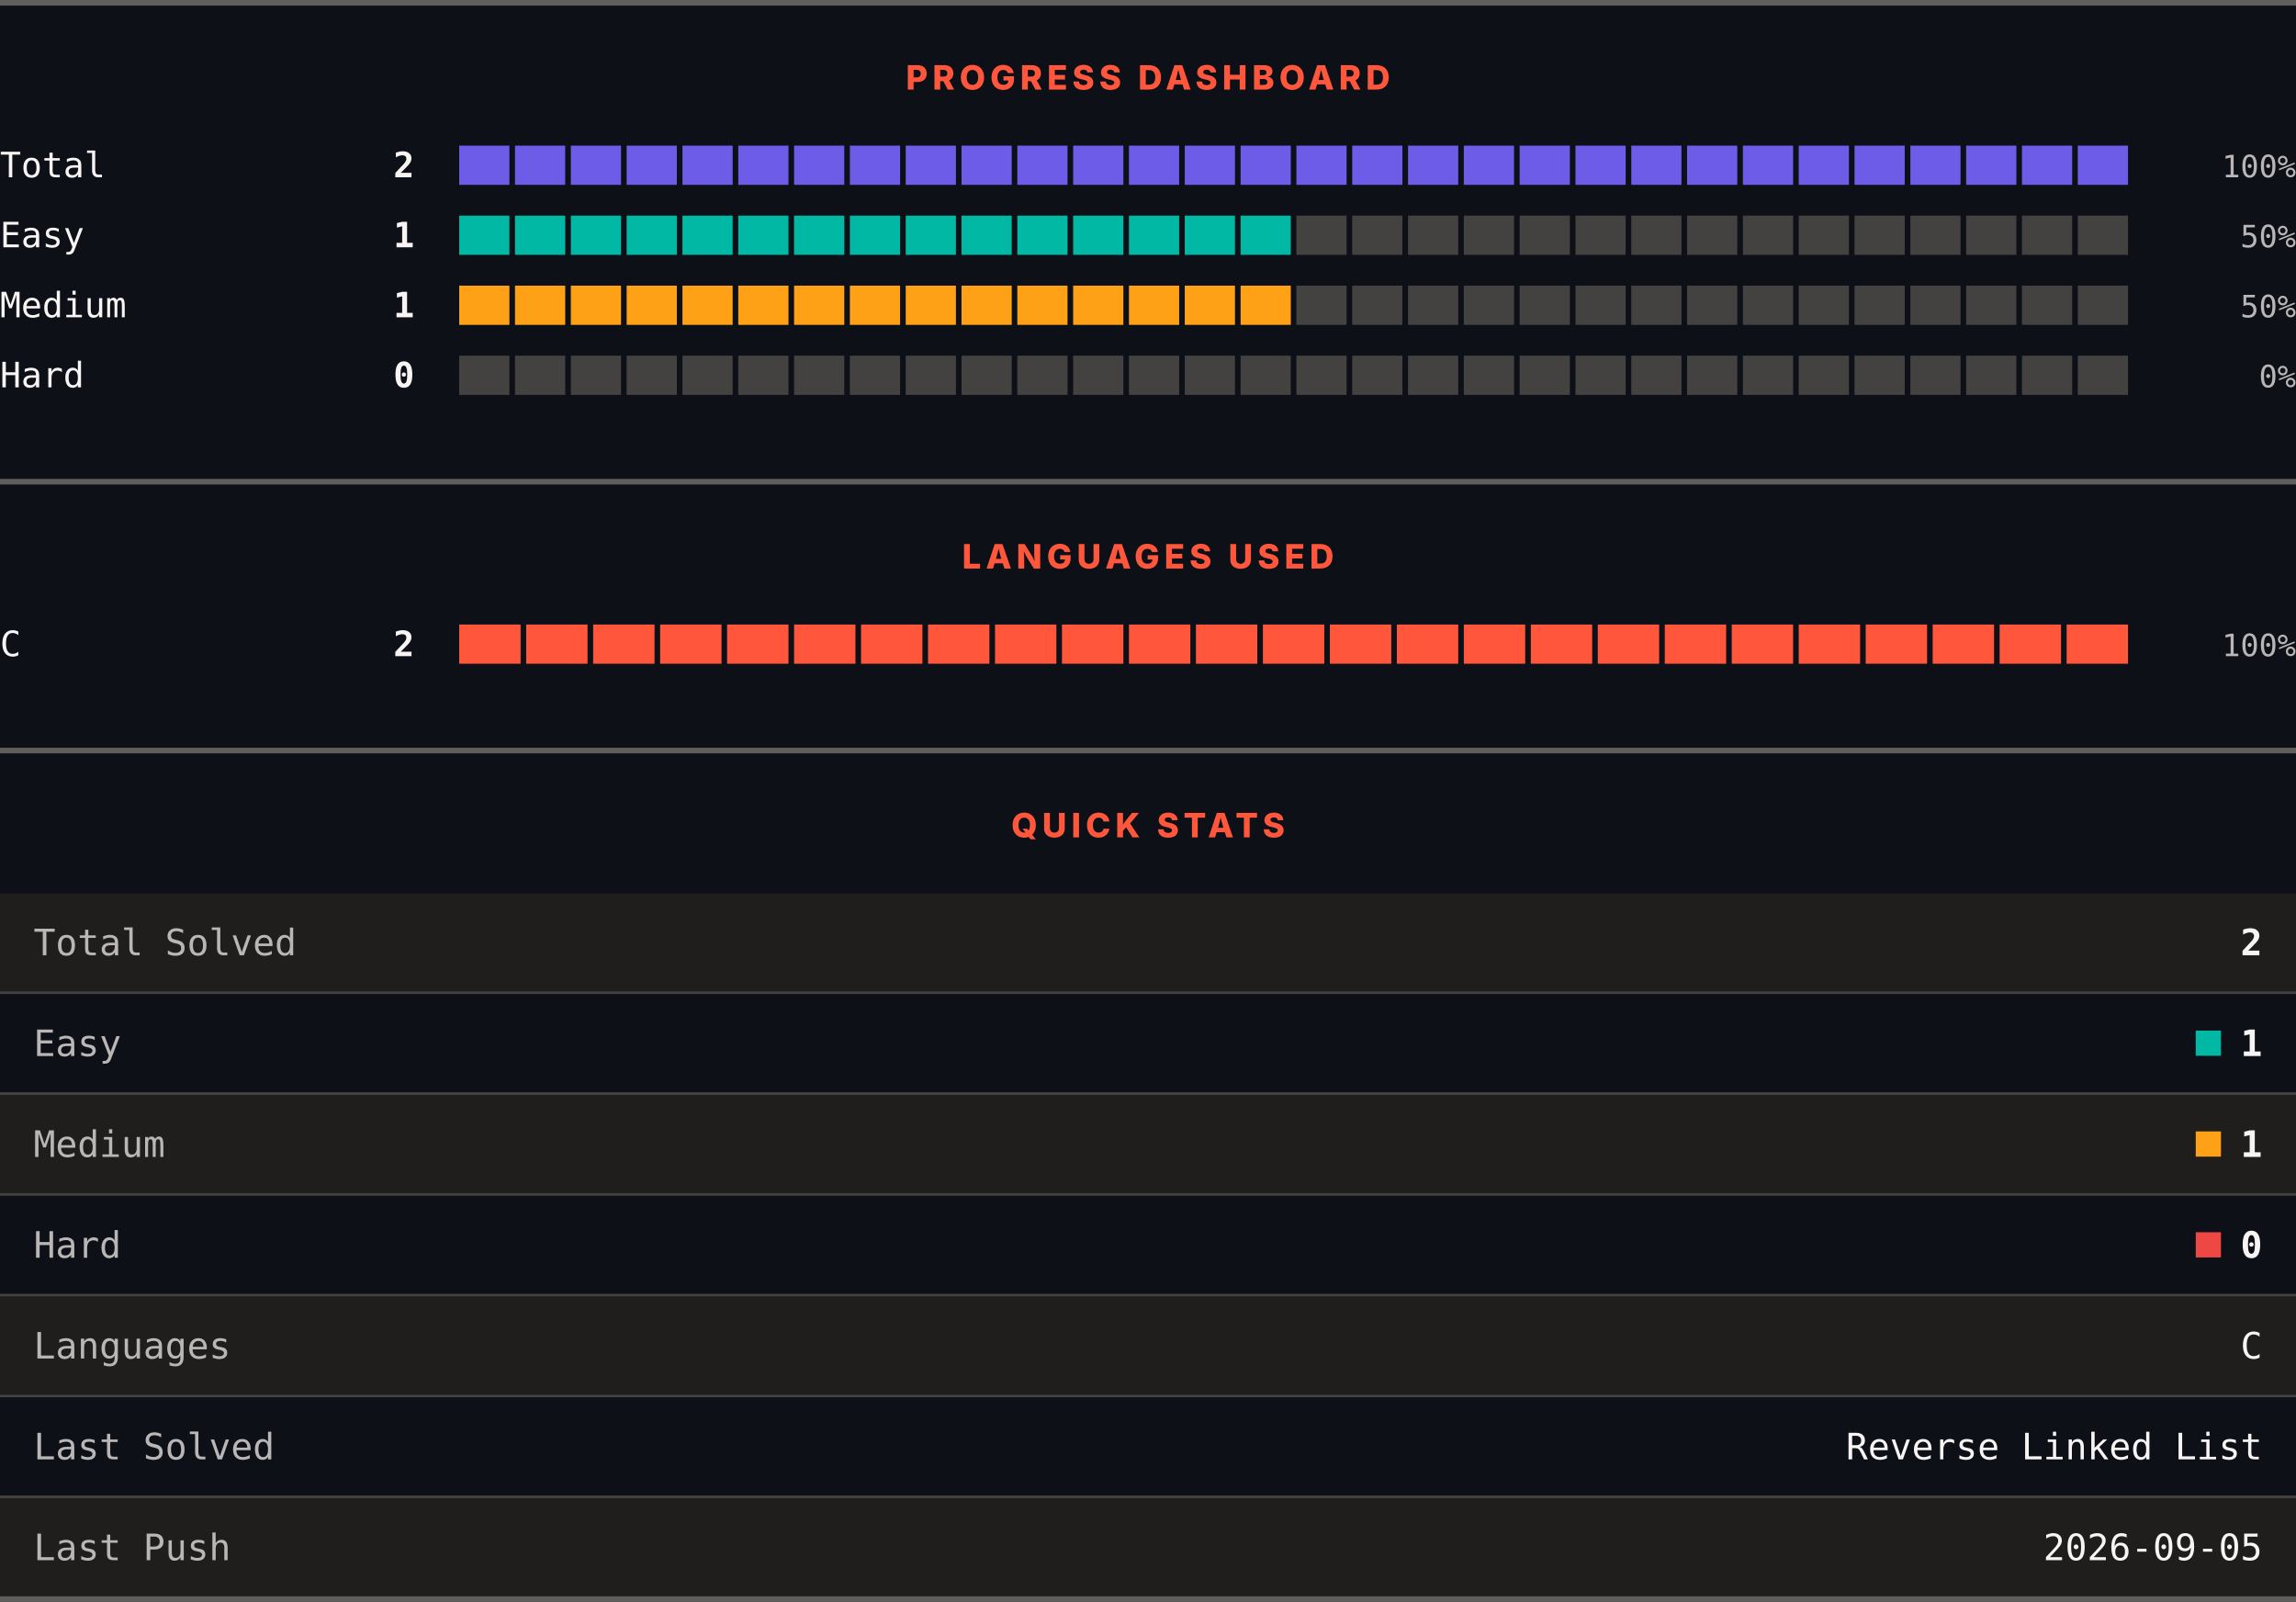
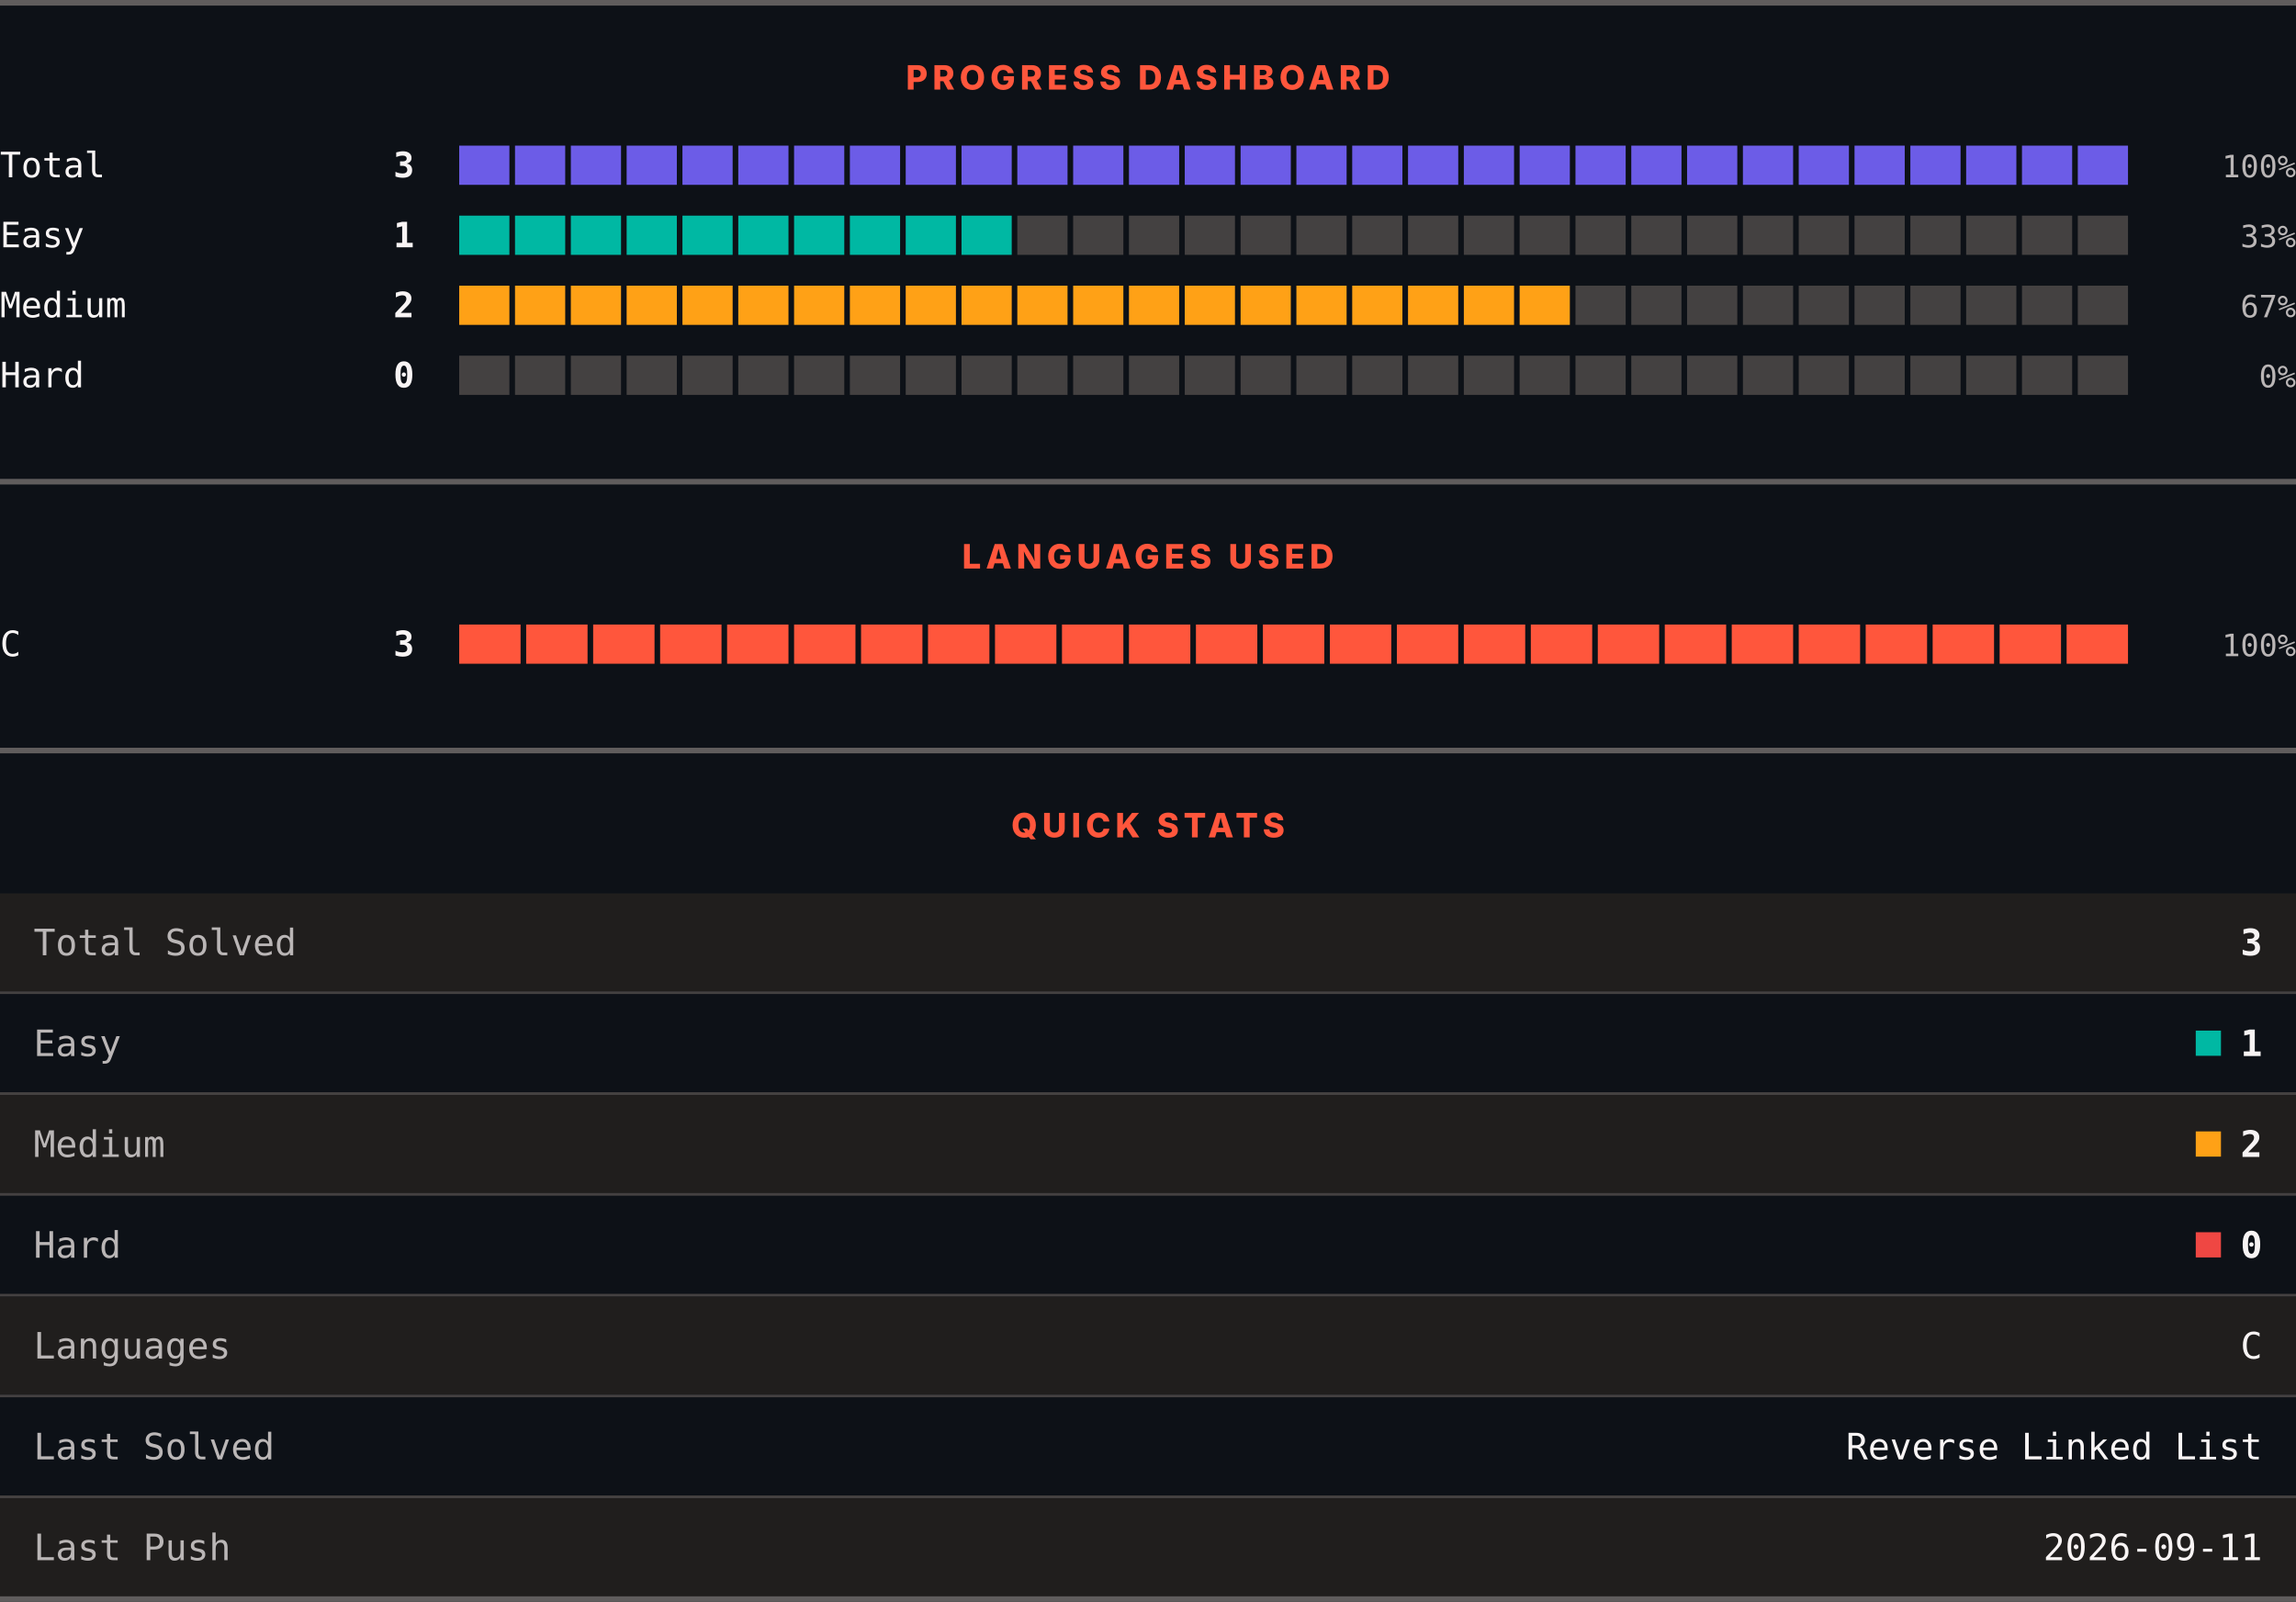
<svg xmlns="http://www.w3.org/2000/svg" width="820" height="572" viewBox="0 0 820 572" role="img" aria-label="LeetCode progress, languages and quick stats">
  <rect width="820" height="572" fill="#0d1117" />
  <rect x="0" y="0" width="820" height="2" fill="#605d5d" />
  <text x="410" y="32" text-anchor="middle" font-family="Archivo, system-ui, -apple-system, Segoe UI, sans-serif" font-size="12" font-weight="800" letter-spacing="1.68" fill="#ff563c">PROGRESS DASHBOARD</text>
  <text x="0" y="63.3" font-family="ui-monospace, SFMono-Regular, Menlo, Consolas, monospace" font-size="12.5" fill="#f8f4f4">Total</text>
-   <text x="148" y="63.3" text-anchor="end" font-family="ui-monospace, SFMono-Regular, Menlo, Consolas, monospace" font-size="12.5" font-weight="700" fill="#f8f4f4">2</text>
+   <text x="148" y="63.3" text-anchor="end" font-family="ui-monospace, SFMono-Regular, Menlo, Consolas, monospace" font-size="12.5" font-weight="700" fill="#f8f4f4">3</text>
  <rect x="164.00" y="52" width="17.93" height="14" fill="#6c5ce7" />
  <rect x="183.93" y="52" width="17.93" height="14" fill="#6c5ce7" />
  <rect x="203.87" y="52" width="17.93" height="14" fill="#6c5ce7" />
  <rect x="223.80" y="52" width="17.93" height="14" fill="#6c5ce7" />
  <rect x="243.73" y="52" width="17.93" height="14" fill="#6c5ce7" />
  <rect x="263.67" y="52" width="17.93" height="14" fill="#6c5ce7" />
  <rect x="283.60" y="52" width="17.93" height="14" fill="#6c5ce7" />
  <rect x="303.53" y="52" width="17.93" height="14" fill="#6c5ce7" />
  <rect x="323.47" y="52" width="17.93" height="14" fill="#6c5ce7" />
  <rect x="343.40" y="52" width="17.93" height="14" fill="#6c5ce7" />
  <rect x="363.33" y="52" width="17.93" height="14" fill="#6c5ce7" />
  <rect x="383.27" y="52" width="17.93" height="14" fill="#6c5ce7" />
  <rect x="403.20" y="52" width="17.93" height="14" fill="#6c5ce7" />
  <rect x="423.13" y="52" width="17.93" height="14" fill="#6c5ce7" />
  <rect x="443.07" y="52" width="17.93" height="14" fill="#6c5ce7" />
  <rect x="463.00" y="52" width="17.93" height="14" fill="#6c5ce7" />
  <rect x="482.93" y="52" width="17.93" height="14" fill="#6c5ce7" />
  <rect x="502.87" y="52" width="17.93" height="14" fill="#6c5ce7" />
  <rect x="522.80" y="52" width="17.93" height="14" fill="#6c5ce7" />
  <rect x="542.73" y="52" width="17.93" height="14" fill="#6c5ce7" />
  <rect x="562.67" y="52" width="17.93" height="14" fill="#6c5ce7" />
  <rect x="582.60" y="52" width="17.93" height="14" fill="#6c5ce7" />
  <rect x="602.53" y="52" width="17.93" height="14" fill="#6c5ce7" />
  <rect x="622.47" y="52" width="17.93" height="14" fill="#6c5ce7" />
  <rect x="642.40" y="52" width="17.93" height="14" fill="#6c5ce7" />
  <rect x="662.33" y="52" width="17.93" height="14" fill="#6c5ce7" />
  <rect x="682.27" y="52" width="17.93" height="14" fill="#6c5ce7" />
  <rect x="702.20" y="52" width="17.93" height="14" fill="#6c5ce7" />
  <rect x="722.13" y="52" width="17.93" height="14" fill="#6c5ce7" />
  <rect x="742.07" y="52" width="17.93" height="14" fill="#6c5ce7" />
  <text x="820" y="63.3" text-anchor="end" font-family="ui-monospace, SFMono-Regular, Menlo, Consolas, monospace" font-size="11" fill="#bab6b6">100%</text>
  <text x="0" y="88.3" font-family="ui-monospace, SFMono-Regular, Menlo, Consolas, monospace" font-size="12.5" fill="#f8f4f4">Easy</text>
  <text x="148" y="88.3" text-anchor="end" font-family="ui-monospace, SFMono-Regular, Menlo, Consolas, monospace" font-size="12.5" font-weight="700" fill="#f8f4f4">1</text>
  <rect x="164.00" y="77" width="17.93" height="14" fill="#00b8a3" />
  <rect x="183.93" y="77" width="17.93" height="14" fill="#00b8a3" />
  <rect x="203.87" y="77" width="17.93" height="14" fill="#00b8a3" />
  <rect x="223.80" y="77" width="17.93" height="14" fill="#00b8a3" />
  <rect x="243.73" y="77" width="17.93" height="14" fill="#00b8a3" />
  <rect x="263.67" y="77" width="17.93" height="14" fill="#00b8a3" />
  <rect x="283.60" y="77" width="17.93" height="14" fill="#00b8a3" />
  <rect x="303.53" y="77" width="17.93" height="14" fill="#00b8a3" />
  <rect x="323.47" y="77" width="17.93" height="14" fill="#00b8a3" />
  <rect x="343.40" y="77" width="17.93" height="14" fill="#00b8a3" />
-   <rect x="363.33" y="77" width="17.93" height="14" fill="#00b8a3" />
-   <rect x="383.27" y="77" width="17.93" height="14" fill="#00b8a3" />
-   <rect x="403.20" y="77" width="17.93" height="14" fill="#00b8a3" />
-   <rect x="423.13" y="77" width="17.93" height="14" fill="#00b8a3" />
-   <rect x="443.07" y="77" width="17.93" height="14" fill="#00b8a3" />
+   <rect x="363.33" y="77" width="17.93" height="14" fill="#444141" />
+   <rect x="383.27" y="77" width="17.93" height="14" fill="#444141" />
+   <rect x="403.20" y="77" width="17.93" height="14" fill="#444141" />
+   <rect x="423.13" y="77" width="17.93" height="14" fill="#444141" />
+   <rect x="443.07" y="77" width="17.93" height="14" fill="#444141" />
  <rect x="463.00" y="77" width="17.93" height="14" fill="#444141" />
  <rect x="482.93" y="77" width="17.93" height="14" fill="#444141" />
  <rect x="502.87" y="77" width="17.93" height="14" fill="#444141" />
  <rect x="522.80" y="77" width="17.93" height="14" fill="#444141" />
  <rect x="542.73" y="77" width="17.93" height="14" fill="#444141" />
  <rect x="562.67" y="77" width="17.93" height="14" fill="#444141" />
  <rect x="582.60" y="77" width="17.93" height="14" fill="#444141" />
  <rect x="602.53" y="77" width="17.93" height="14" fill="#444141" />
  <rect x="622.47" y="77" width="17.93" height="14" fill="#444141" />
  <rect x="642.40" y="77" width="17.93" height="14" fill="#444141" />
  <rect x="662.33" y="77" width="17.93" height="14" fill="#444141" />
  <rect x="682.27" y="77" width="17.93" height="14" fill="#444141" />
  <rect x="702.20" y="77" width="17.93" height="14" fill="#444141" />
  <rect x="722.13" y="77" width="17.93" height="14" fill="#444141" />
  <rect x="742.07" y="77" width="17.93" height="14" fill="#444141" />
-   <text x="820" y="88.3" text-anchor="end" font-family="ui-monospace, SFMono-Regular, Menlo, Consolas, monospace" font-size="11" fill="#bab6b6">50%</text>
+   <text x="820" y="88.3" text-anchor="end" font-family="ui-monospace, SFMono-Regular, Menlo, Consolas, monospace" font-size="11" fill="#bab6b6">33%</text>
  <text x="0" y="113.3" font-family="ui-monospace, SFMono-Regular, Menlo, Consolas, monospace" font-size="12.5" fill="#f8f4f4">Medium</text>
-   <text x="148" y="113.3" text-anchor="end" font-family="ui-monospace, SFMono-Regular, Menlo, Consolas, monospace" font-size="12.5" font-weight="700" fill="#f8f4f4">1</text>
+   <text x="148" y="113.3" text-anchor="end" font-family="ui-monospace, SFMono-Regular, Menlo, Consolas, monospace" font-size="12.5" font-weight="700" fill="#f8f4f4">2</text>
  <rect x="164.00" y="102" width="17.93" height="14" fill="#ffa116" />
  <rect x="183.93" y="102" width="17.93" height="14" fill="#ffa116" />
  <rect x="203.87" y="102" width="17.93" height="14" fill="#ffa116" />
  <rect x="223.80" y="102" width="17.93" height="14" fill="#ffa116" />
  <rect x="243.73" y="102" width="17.93" height="14" fill="#ffa116" />
  <rect x="263.67" y="102" width="17.93" height="14" fill="#ffa116" />
  <rect x="283.60" y="102" width="17.93" height="14" fill="#ffa116" />
  <rect x="303.53" y="102" width="17.93" height="14" fill="#ffa116" />
  <rect x="323.47" y="102" width="17.93" height="14" fill="#ffa116" />
  <rect x="343.40" y="102" width="17.93" height="14" fill="#ffa116" />
  <rect x="363.33" y="102" width="17.93" height="14" fill="#ffa116" />
  <rect x="383.27" y="102" width="17.93" height="14" fill="#ffa116" />
  <rect x="403.20" y="102" width="17.93" height="14" fill="#ffa116" />
  <rect x="423.13" y="102" width="17.93" height="14" fill="#ffa116" />
  <rect x="443.07" y="102" width="17.93" height="14" fill="#ffa116" />
-   <rect x="463.00" y="102" width="17.93" height="14" fill="#444141" />
-   <rect x="482.93" y="102" width="17.93" height="14" fill="#444141" />
-   <rect x="502.87" y="102" width="17.93" height="14" fill="#444141" />
-   <rect x="522.80" y="102" width="17.93" height="14" fill="#444141" />
-   <rect x="542.73" y="102" width="17.93" height="14" fill="#444141" />
+   <rect x="463.00" y="102" width="17.93" height="14" fill="#ffa116" />
+   <rect x="482.93" y="102" width="17.93" height="14" fill="#ffa116" />
+   <rect x="502.87" y="102" width="17.93" height="14" fill="#ffa116" />
+   <rect x="522.80" y="102" width="17.93" height="14" fill="#ffa116" />
+   <rect x="542.73" y="102" width="17.93" height="14" fill="#ffa116" />
  <rect x="562.67" y="102" width="17.93" height="14" fill="#444141" />
  <rect x="582.60" y="102" width="17.93" height="14" fill="#444141" />
  <rect x="602.53" y="102" width="17.93" height="14" fill="#444141" />
  <rect x="622.47" y="102" width="17.93" height="14" fill="#444141" />
  <rect x="642.40" y="102" width="17.93" height="14" fill="#444141" />
  <rect x="662.33" y="102" width="17.93" height="14" fill="#444141" />
  <rect x="682.27" y="102" width="17.93" height="14" fill="#444141" />
  <rect x="702.20" y="102" width="17.93" height="14" fill="#444141" />
  <rect x="722.13" y="102" width="17.93" height="14" fill="#444141" />
  <rect x="742.07" y="102" width="17.93" height="14" fill="#444141" />
-   <text x="820" y="113.3" text-anchor="end" font-family="ui-monospace, SFMono-Regular, Menlo, Consolas, monospace" font-size="11" fill="#bab6b6">50%</text>
+   <text x="820" y="113.3" text-anchor="end" font-family="ui-monospace, SFMono-Regular, Menlo, Consolas, monospace" font-size="11" fill="#bab6b6">67%</text>
  <text x="0" y="138.3" font-family="ui-monospace, SFMono-Regular, Menlo, Consolas, monospace" font-size="12.5" fill="#f8f4f4">Hard</text>
  <text x="148" y="138.3" text-anchor="end" font-family="ui-monospace, SFMono-Regular, Menlo, Consolas, monospace" font-size="12.5" font-weight="700" fill="#f8f4f4">0</text>
  <rect x="164.00" y="127" width="17.93" height="14" fill="#444141" />
  <rect x="183.93" y="127" width="17.93" height="14" fill="#444141" />
  <rect x="203.87" y="127" width="17.93" height="14" fill="#444141" />
  <rect x="223.80" y="127" width="17.93" height="14" fill="#444141" />
  <rect x="243.73" y="127" width="17.93" height="14" fill="#444141" />
  <rect x="263.67" y="127" width="17.93" height="14" fill="#444141" />
  <rect x="283.60" y="127" width="17.93" height="14" fill="#444141" />
  <rect x="303.53" y="127" width="17.93" height="14" fill="#444141" />
  <rect x="323.47" y="127" width="17.93" height="14" fill="#444141" />
  <rect x="343.40" y="127" width="17.93" height="14" fill="#444141" />
  <rect x="363.33" y="127" width="17.93" height="14" fill="#444141" />
  <rect x="383.27" y="127" width="17.93" height="14" fill="#444141" />
  <rect x="403.20" y="127" width="17.93" height="14" fill="#444141" />
  <rect x="423.13" y="127" width="17.93" height="14" fill="#444141" />
  <rect x="443.07" y="127" width="17.93" height="14" fill="#444141" />
  <rect x="463.00" y="127" width="17.93" height="14" fill="#444141" />
  <rect x="482.93" y="127" width="17.93" height="14" fill="#444141" />
  <rect x="502.87" y="127" width="17.93" height="14" fill="#444141" />
  <rect x="522.80" y="127" width="17.93" height="14" fill="#444141" />
  <rect x="542.73" y="127" width="17.93" height="14" fill="#444141" />
  <rect x="562.67" y="127" width="17.93" height="14" fill="#444141" />
  <rect x="582.60" y="127" width="17.93" height="14" fill="#444141" />
  <rect x="602.53" y="127" width="17.93" height="14" fill="#444141" />
  <rect x="622.47" y="127" width="17.93" height="14" fill="#444141" />
  <rect x="642.40" y="127" width="17.93" height="14" fill="#444141" />
  <rect x="662.33" y="127" width="17.93" height="14" fill="#444141" />
  <rect x="682.27" y="127" width="17.93" height="14" fill="#444141" />
  <rect x="702.20" y="127" width="17.93" height="14" fill="#444141" />
  <rect x="722.13" y="127" width="17.93" height="14" fill="#444141" />
  <rect x="742.07" y="127" width="17.93" height="14" fill="#444141" />
  <text x="820" y="138.3" text-anchor="end" font-family="ui-monospace, SFMono-Regular, Menlo, Consolas, monospace" font-size="11" fill="#bab6b6">0%</text>
  <rect x="0" y="171" width="820" height="2" fill="#605d5d" />
  <text x="410" y="203" text-anchor="middle" font-family="Archivo, system-ui, -apple-system, Segoe UI, sans-serif" font-size="12" font-weight="800" letter-spacing="1.68" fill="#ff563c">LANGUAGES USED</text>
  <text x="0" y="234.3" font-family="ui-monospace, SFMono-Regular, Menlo, Consolas, monospace" font-size="12.5" fill="#f8f4f4">C</text>
-   <text x="148" y="234.3" text-anchor="end" font-family="ui-monospace, SFMono-Regular, Menlo, Consolas, monospace" font-size="12.5" font-weight="700" fill="#f8f4f4">2</text>
+   <text x="148" y="234.3" text-anchor="end" font-family="ui-monospace, SFMono-Regular, Menlo, Consolas, monospace" font-size="12.5" font-weight="700" fill="#f8f4f4">3</text>
  <rect x="164.00" y="223" width="21.92" height="14" fill="#ff563c" />
  <rect x="187.92" y="223" width="21.92" height="14" fill="#ff563c" />
  <rect x="211.84" y="223" width="21.92" height="14" fill="#ff563c" />
  <rect x="235.76" y="223" width="21.92" height="14" fill="#ff563c" />
  <rect x="259.68" y="223" width="21.92" height="14" fill="#ff563c" />
  <rect x="283.60" y="223" width="21.92" height="14" fill="#ff563c" />
  <rect x="307.52" y="223" width="21.92" height="14" fill="#ff563c" />
  <rect x="331.44" y="223" width="21.92" height="14" fill="#ff563c" />
  <rect x="355.36" y="223" width="21.92" height="14" fill="#ff563c" />
  <rect x="379.28" y="223" width="21.92" height="14" fill="#ff563c" />
  <rect x="403.20" y="223" width="21.92" height="14" fill="#ff563c" />
  <rect x="427.12" y="223" width="21.92" height="14" fill="#ff563c" />
  <rect x="451.04" y="223" width="21.92" height="14" fill="#ff563c" />
  <rect x="474.96" y="223" width="21.92" height="14" fill="#ff563c" />
  <rect x="498.88" y="223" width="21.92" height="14" fill="#ff563c" />
  <rect x="522.80" y="223" width="21.92" height="14" fill="#ff563c" />
  <rect x="546.72" y="223" width="21.92" height="14" fill="#ff563c" />
  <rect x="570.64" y="223" width="21.92" height="14" fill="#ff563c" />
  <rect x="594.56" y="223" width="21.92" height="14" fill="#ff563c" />
  <rect x="618.48" y="223" width="21.92" height="14" fill="#ff563c" />
  <rect x="642.40" y="223" width="21.92" height="14" fill="#ff563c" />
  <rect x="666.32" y="223" width="21.92" height="14" fill="#ff563c" />
  <rect x="690.24" y="223" width="21.92" height="14" fill="#ff563c" />
  <rect x="714.16" y="223" width="21.92" height="14" fill="#ff563c" />
  <rect x="738.08" y="223" width="21.92" height="14" fill="#ff563c" />
  <text x="820" y="234.3" text-anchor="end" font-family="ui-monospace, SFMono-Regular, Menlo, Consolas, monospace" font-size="11" fill="#bab6b6">100%</text>
  <rect x="0" y="267" width="820" height="2" fill="#605d5d" />
  <text x="410" y="299" text-anchor="middle" font-family="Archivo, system-ui, -apple-system, Segoe UI, sans-serif" font-size="12" font-weight="800" letter-spacing="1.68" fill="#ff563c">QUICK STATS</text>
  <rect x="0" y="319" width="820" height="35" fill="#201e1d" />
  <text x="12" y="341.1" font-family="ui-monospace, SFMono-Regular, Menlo, Consolas, monospace" font-size="13" fill="#bab6b6">Total Solved</text>
-   <text x="808" y="341.1" text-anchor="end" font-family="ui-monospace, SFMono-Regular, Menlo, Consolas, monospace" font-size="13" font-weight="700" fill="#f8f4f4">2</text>
+   <text x="808" y="341.1" text-anchor="end" font-family="ui-monospace, SFMono-Regular, Menlo, Consolas, monospace" font-size="13" font-weight="700" fill="#f8f4f4">3</text>
  <rect x="0" y="354" width="820" height="1" fill="#444141" />
  <rect x="0" y="355" width="820" height="35" fill="#0d1117" />
  <text x="12" y="377.1" font-family="ui-monospace, SFMono-Regular, Menlo, Consolas, monospace" font-size="13" fill="#bab6b6">Easy</text>
  <rect x="784.2" y="368" width="9" height="9" fill="#00b8a3" />
  <text x="808" y="377.1" text-anchor="end" font-family="ui-monospace, SFMono-Regular, Menlo, Consolas, monospace" font-size="13" font-weight="700" fill="#f8f4f4">1</text>
  <rect x="0" y="390" width="820" height="1" fill="#444141" />
  <rect x="0" y="391" width="820" height="35" fill="#201e1d" />
  <text x="12" y="413.1" font-family="ui-monospace, SFMono-Regular, Menlo, Consolas, monospace" font-size="13" fill="#bab6b6">Medium</text>
  <rect x="784.2" y="404" width="9" height="9" fill="#ffa116" />
-   <text x="808" y="413.1" text-anchor="end" font-family="ui-monospace, SFMono-Regular, Menlo, Consolas, monospace" font-size="13" font-weight="700" fill="#f8f4f4">1</text>
+   <text x="808" y="413.1" text-anchor="end" font-family="ui-monospace, SFMono-Regular, Menlo, Consolas, monospace" font-size="13" font-weight="700" fill="#f8f4f4">2</text>
  <rect x="0" y="426" width="820" height="1" fill="#444141" />
  <rect x="0" y="427" width="820" height="35" fill="#0d1117" />
  <text x="12" y="449.1" font-family="ui-monospace, SFMono-Regular, Menlo, Consolas, monospace" font-size="13" fill="#bab6b6">Hard</text>
  <rect x="784.2" y="440" width="9" height="9" fill="#ef4743" />
  <text x="808" y="449.1" text-anchor="end" font-family="ui-monospace, SFMono-Regular, Menlo, Consolas, monospace" font-size="13" font-weight="700" fill="#f8f4f4">0</text>
  <rect x="0" y="462" width="820" height="1" fill="#444141" />
  <rect x="0" y="463" width="820" height="35" fill="#201e1d" />
  <text x="12" y="485.1" font-family="ui-monospace, SFMono-Regular, Menlo, Consolas, monospace" font-size="13" fill="#bab6b6">Languages</text>
  <text x="808" y="485.1" text-anchor="end" font-family="ui-monospace, SFMono-Regular, Menlo, Consolas, monospace" font-size="13" fill="#f8f4f4">C</text>
  <rect x="0" y="498" width="820" height="1" fill="#444141" />
  <rect x="0" y="499" width="820" height="35" fill="#0d1117" />
  <text x="12" y="521.1" font-family="ui-monospace, SFMono-Regular, Menlo, Consolas, monospace" font-size="13" fill="#bab6b6">Last Solved</text>
  <text x="808" y="521.1" text-anchor="end" font-family="ui-monospace, SFMono-Regular, Menlo, Consolas, monospace" font-size="13" fill="#f8f4f4">Reverse Linked List</text>
  <rect x="0" y="534" width="820" height="1" fill="#444141" />
  <rect x="0" y="535" width="820" height="35" fill="#201e1d" />
  <text x="12" y="557.1" font-family="ui-monospace, SFMono-Regular, Menlo, Consolas, monospace" font-size="13" fill="#bab6b6">Last Push</text>
-   <text x="808" y="557.1" text-anchor="end" font-family="ui-monospace, SFMono-Regular, Menlo, Consolas, monospace" font-size="13" fill="#f8f4f4">2026-09-05</text>
+   <text x="808" y="557.1" text-anchor="end" font-family="ui-monospace, SFMono-Regular, Menlo, Consolas, monospace" font-size="13" fill="#f8f4f4">2026-09-11</text>
  <rect x="0" y="570" width="820" height="2" fill="#605d5d" />
</svg>
